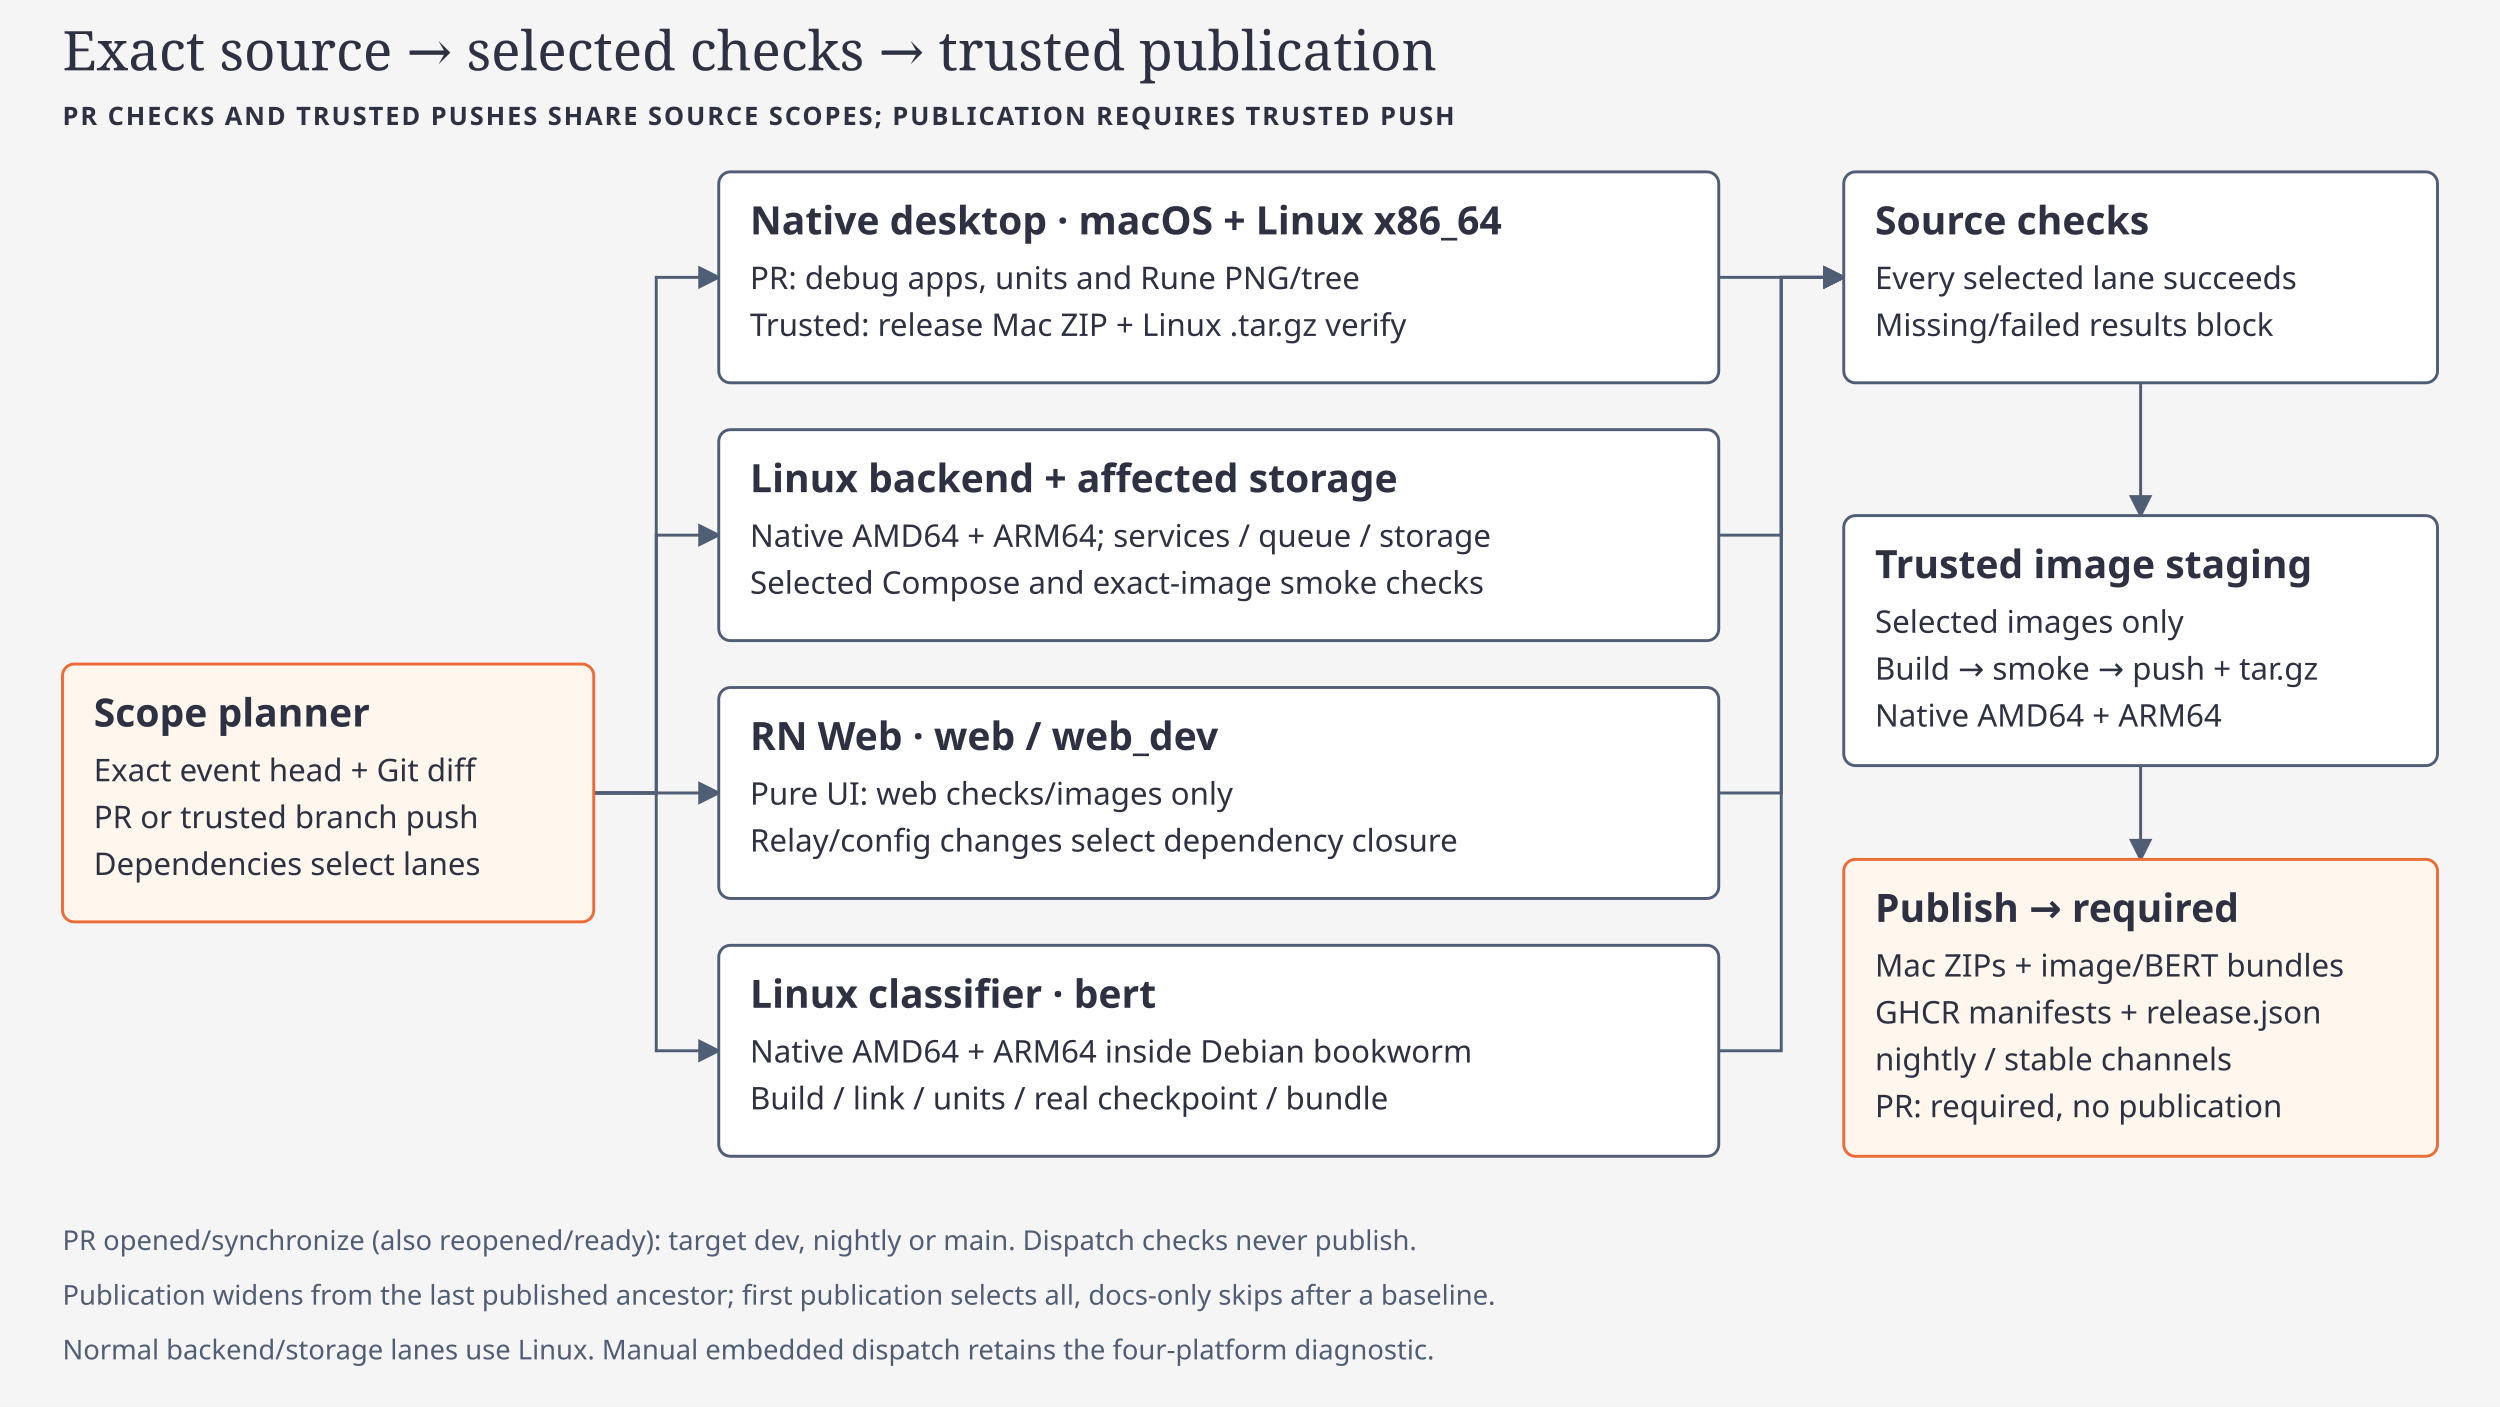
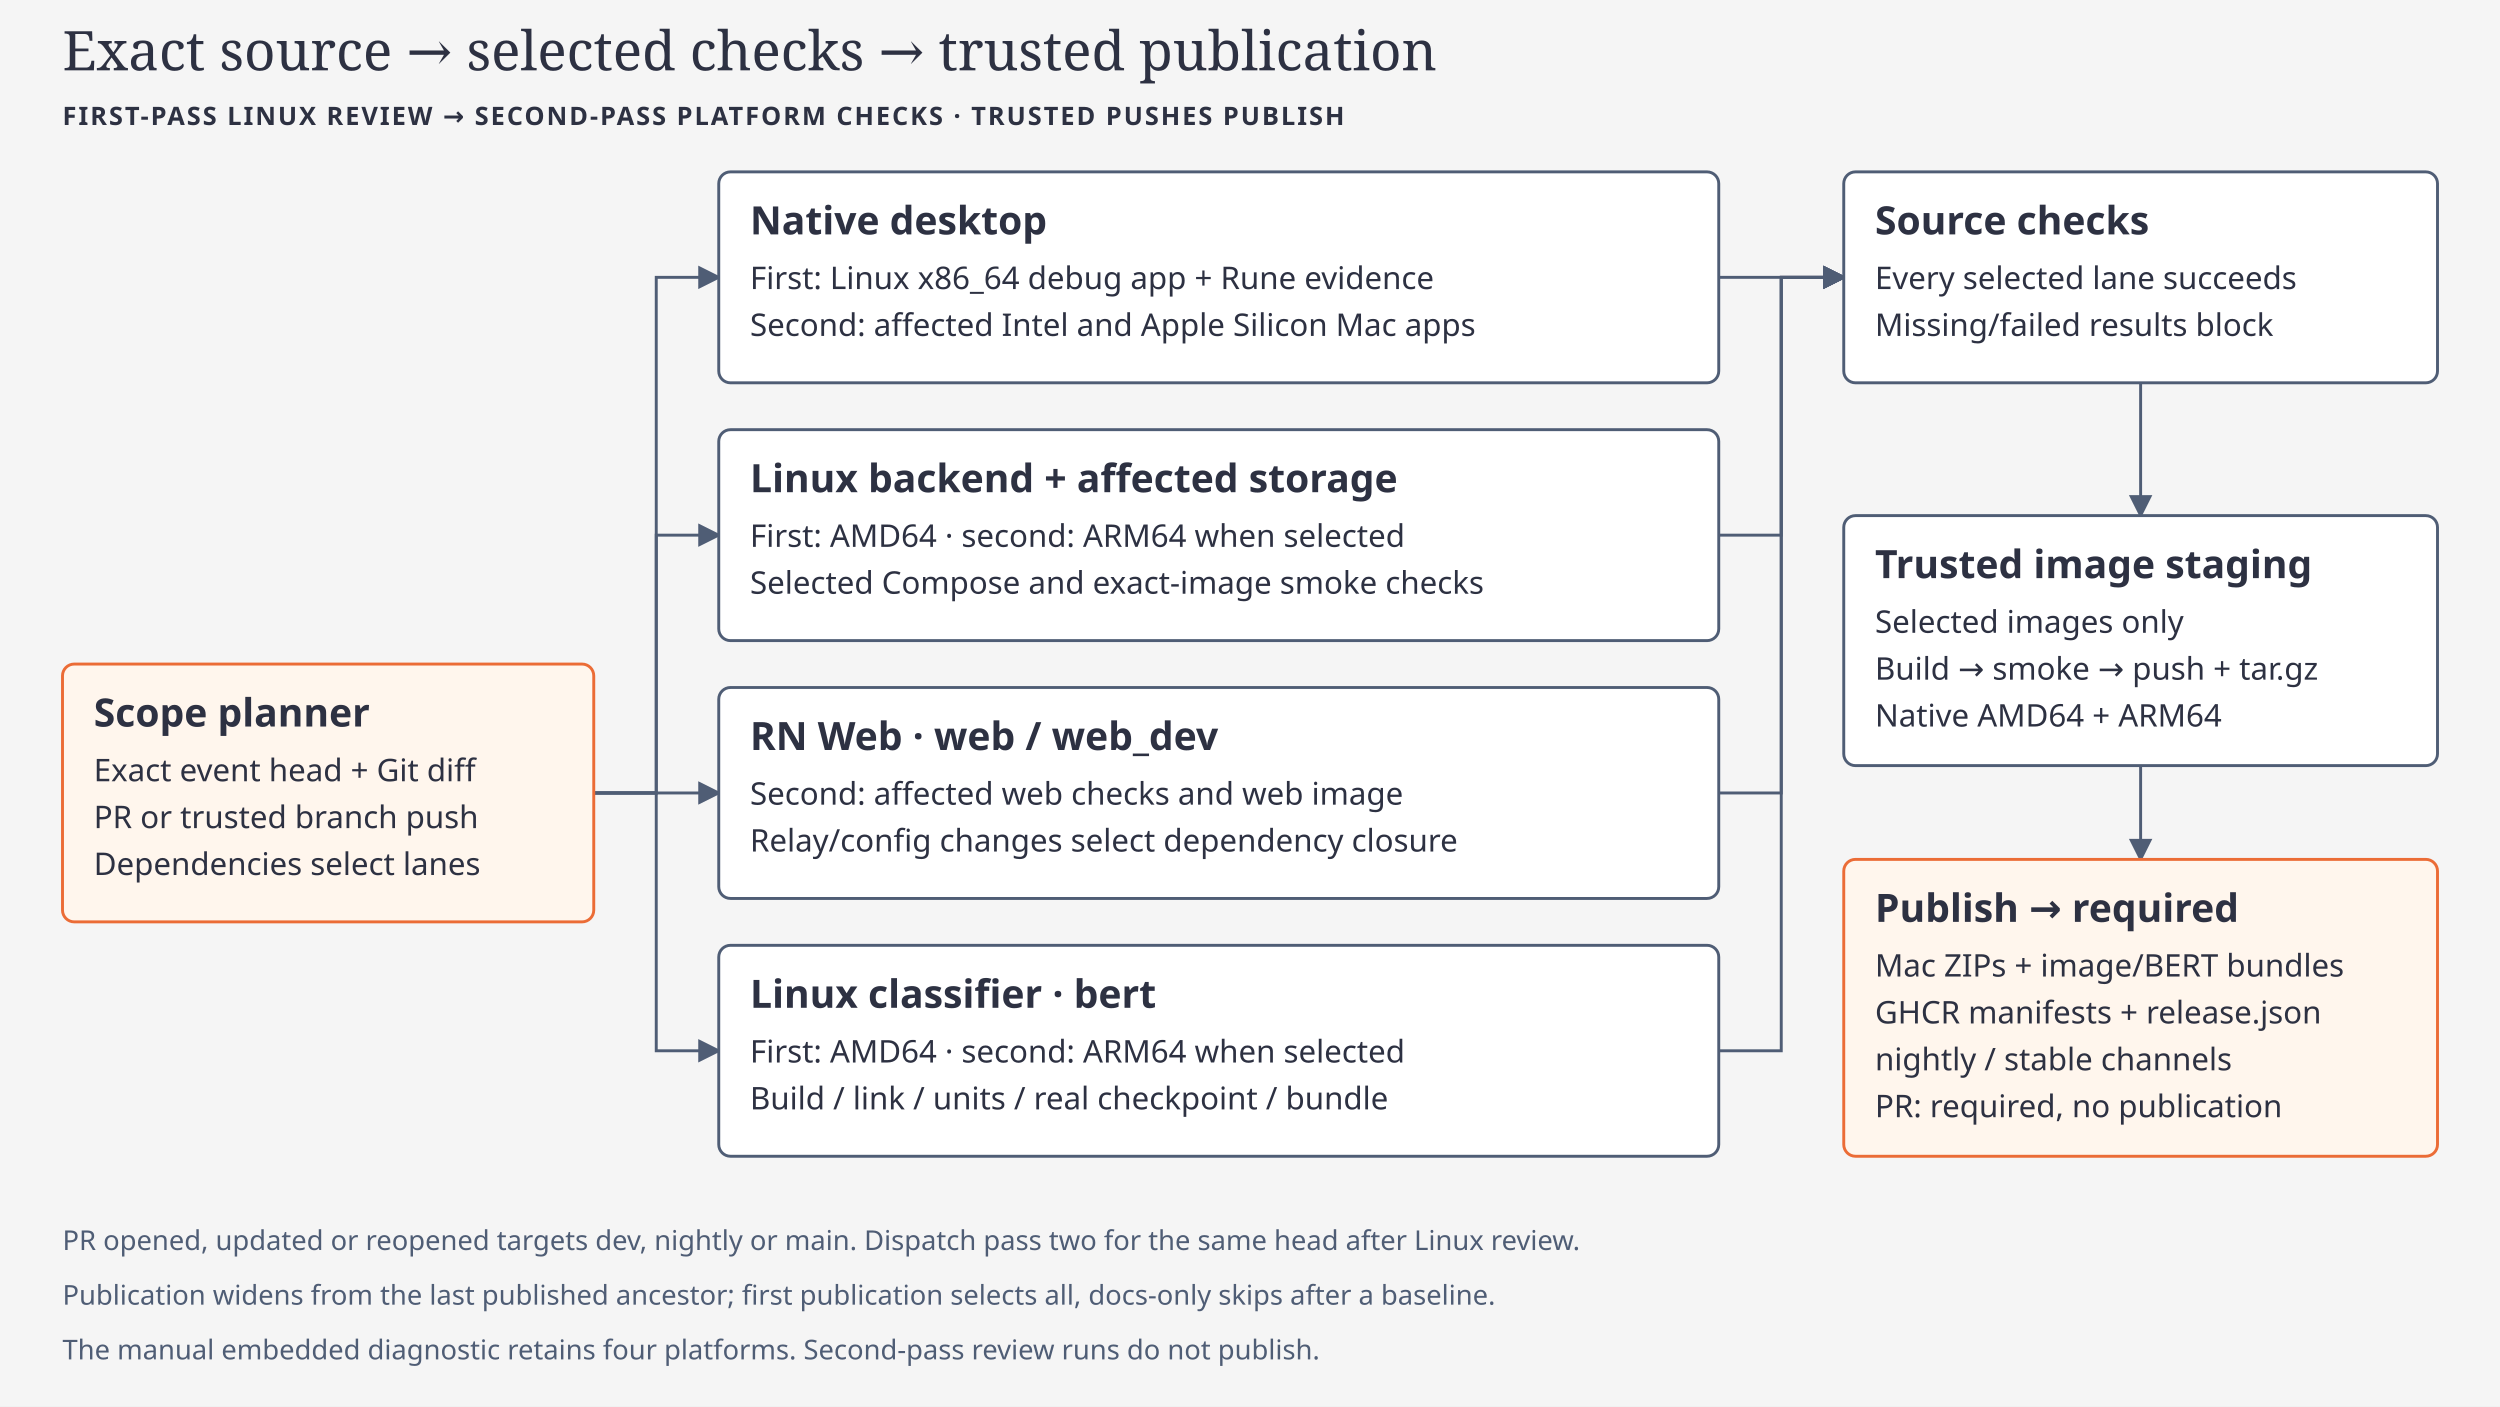
<svg xmlns="http://www.w3.org/2000/svg" viewBox="0 0 1280 720" role="img" aria-labelledby="ci-scopes-title ci-scopes-desc">
  <defs>
    <marker id="ci-scopes-arrow" markerWidth="8" markerHeight="8" refX="7" refY="4" orient="auto">
      <path d="M0 0L8 4L0 8Z" fill="#4f5d75" />
    </marker>
  </defs>
  <style>text{font-family:Geist,system-ui,sans-serif;fill:#2d3142}.heading{font-family:'Instrument Serif',Georgia,serif;font-size:28px}.label{font-size:20px;font-weight:600}.note{font-size:16px}.code{font:14px 'Geist Mono',ui-monospace,monospace}.zone{font-size:13px;font-weight:600;letter-spacing:1px}.minor{font-size:14px;fill:#4f5d75}.node,.pending{fill:#fff;stroke:#4f5d75;stroke-width:1.5}.accent{fill:#fff6ed;stroke:#eb6c36;stroke-width:1.5}.pending{stroke-dasharray:6 4}.edge,.later,.flow{fill:none;stroke:#4f5d75;stroke-width:1.5}.later{stroke-dasharray:6 4}.edge,.later{marker-end:url(#ci-scopes-arrow)}</style>
  <rect width="1280" height="720" fill="#f5f5f5" />
  <text x="32" y="36" class="heading">Exact source → selected checks → trusted publication</text>
-   <text x="32" y="64" class="zone">PR CHECKS AND TRUSTED PUSHES SHARE SOURCE SCOPES; PUBLICATION REQUIRES TRUSTED PUSH</text>
+   <text x="32" y="64" class="zone">FIRST-PASS LINUX REVIEW → SECOND-PASS PLATFORM CHECKS · TRUSTED PUSHES PUBLISH</text>
  <path d="M304 406H336V142H368" class="edge" />
  <path d="M880 142H912V142H944" class="edge" />
  <path d="M304 406H336V274H368" class="edge" />
  <path d="M880 274H912V142H944" class="edge" />
  <path d="M304 406H336V406H368" class="edge" />
  <path d="M880 406H912V142H944" class="edge" />
  <path d="M304 406H336V538H368" class="edge" />
  <path d="M880 538H912V142H944" class="edge" />
  <path d="M1096 196V264" class="edge" />
  <path d="M1096 392V440" class="edge" />
  <rect x="32" y="340" width="272" height="132" rx="6" class="accent" />
  <text x="48" y="372" class="label">Scope planner</text>
  <text x="48" y="400" class="note">Exact event head + Git diff</text>
  <text x="48" y="424" class="note">PR or trusted branch push</text>
  <text x="48" y="448" class="note">Dependencies select lanes</text>
  <rect x="368" y="88" width="512" height="108" rx="6" class="node" />
-   <text x="384" y="120" class="label">Native desktop · macOS + Linux x86_64</text>
-   <text x="384" y="148" class="note">PR: debug apps, units and Rune PNG/tree</text>
-   <text x="384" y="172" class="note">Trusted: release Mac ZIP + Linux .tar.gz verify</text>
+   <text x="384" y="120" class="label">Native desktop</text>
+   <text x="384" y="148" class="note">First: Linux x86_64 debug app + Rune evidence</text>
+   <text x="384" y="172" class="note">Second: affected Intel and Apple Silicon Mac apps</text>
  <rect x="368" y="220" width="512" height="108" rx="6" class="node" />
  <text x="384" y="252" class="label">Linux backend + affected storage</text>
-   <text x="384" y="280" class="note">Native AMD64 + ARM64; services / queue / storage</text>
+   <text x="384" y="280" class="note">First: AMD64 · second: ARM64 when selected</text>
  <text x="384" y="304" class="note">Selected Compose and exact-image smoke checks</text>
  <rect x="368" y="352" width="512" height="108" rx="6" class="node" />
  <text x="384" y="384" class="label">RN Web · web / web_dev</text>
-   <text x="384" y="412" class="note">Pure UI: web checks/images only</text>
+   <text x="384" y="412" class="note">Second: affected web checks and web image</text>
  <text x="384" y="436" class="note">Relay/config changes select dependency closure</text>
  <rect x="368" y="484" width="512" height="108" rx="6" class="node" />
  <text x="384" y="516" class="label">Linux classifier · bert</text>
-   <text x="384" y="544" class="note">Native AMD64 + ARM64 inside Debian bookworm</text>
+   <text x="384" y="544" class="note">First: AMD64 · second: ARM64 when selected</text>
  <text x="384" y="568" class="note">Build / link / units / real checkpoint / bundle</text>
  <rect x="944" y="88" width="304" height="108" rx="6" class="node" />
  <text x="960" y="120" class="label">Source checks</text>
  <text x="960" y="148" class="note">Every selected lane succeeds</text>
  <text x="960" y="172" class="note">Missing/failed results block</text>
  <rect x="944" y="264" width="304" height="128" rx="6" class="node" />
  <text x="960" y="296" class="label">Trusted image staging</text>
  <text x="960" y="324" class="note">Selected images only</text>
  <text x="960" y="348" class="note">Build → smoke → push + tar.gz</text>
  <text x="960" y="372" class="note">Native AMD64 + ARM64</text>
  <rect x="944" y="440" width="304" height="152" rx="6" class="accent" />
  <text x="960" y="472" class="label">Publish → required</text>
  <text x="960" y="500" class="note">Mac ZIPs + image/BERT bundles</text>
  <text x="960" y="524" class="note">GHCR manifests + release.json</text>
  <text x="960" y="548" class="note">nightly / stable channels</text>
  <text x="960" y="572" class="note">PR: required, no publication</text>
-   <text x="32" y="640" class="minor">PR opened/synchronize (also reopened/ready): target dev, nightly or main. Dispatch checks never publish.</text>
+   <text x="32" y="640" class="minor">PR opened, updated or reopened targets dev, nightly or main. Dispatch pass two for the same head after Linux review.</text>
  <text x="32" y="668" class="minor">Publication widens from the last published ancestor; first publication selects all, docs-only skips after a baseline.</text>
-   <text x="32" y="696" class="minor">Normal backend/storage lanes use Linux. Manual embedded dispatch retains the four-platform diagnostic.</text>
+   <text x="32" y="696" class="minor">The manual embedded diagnostic retains four platforms. Second-pass review runs do not publish.</text>
</svg>
